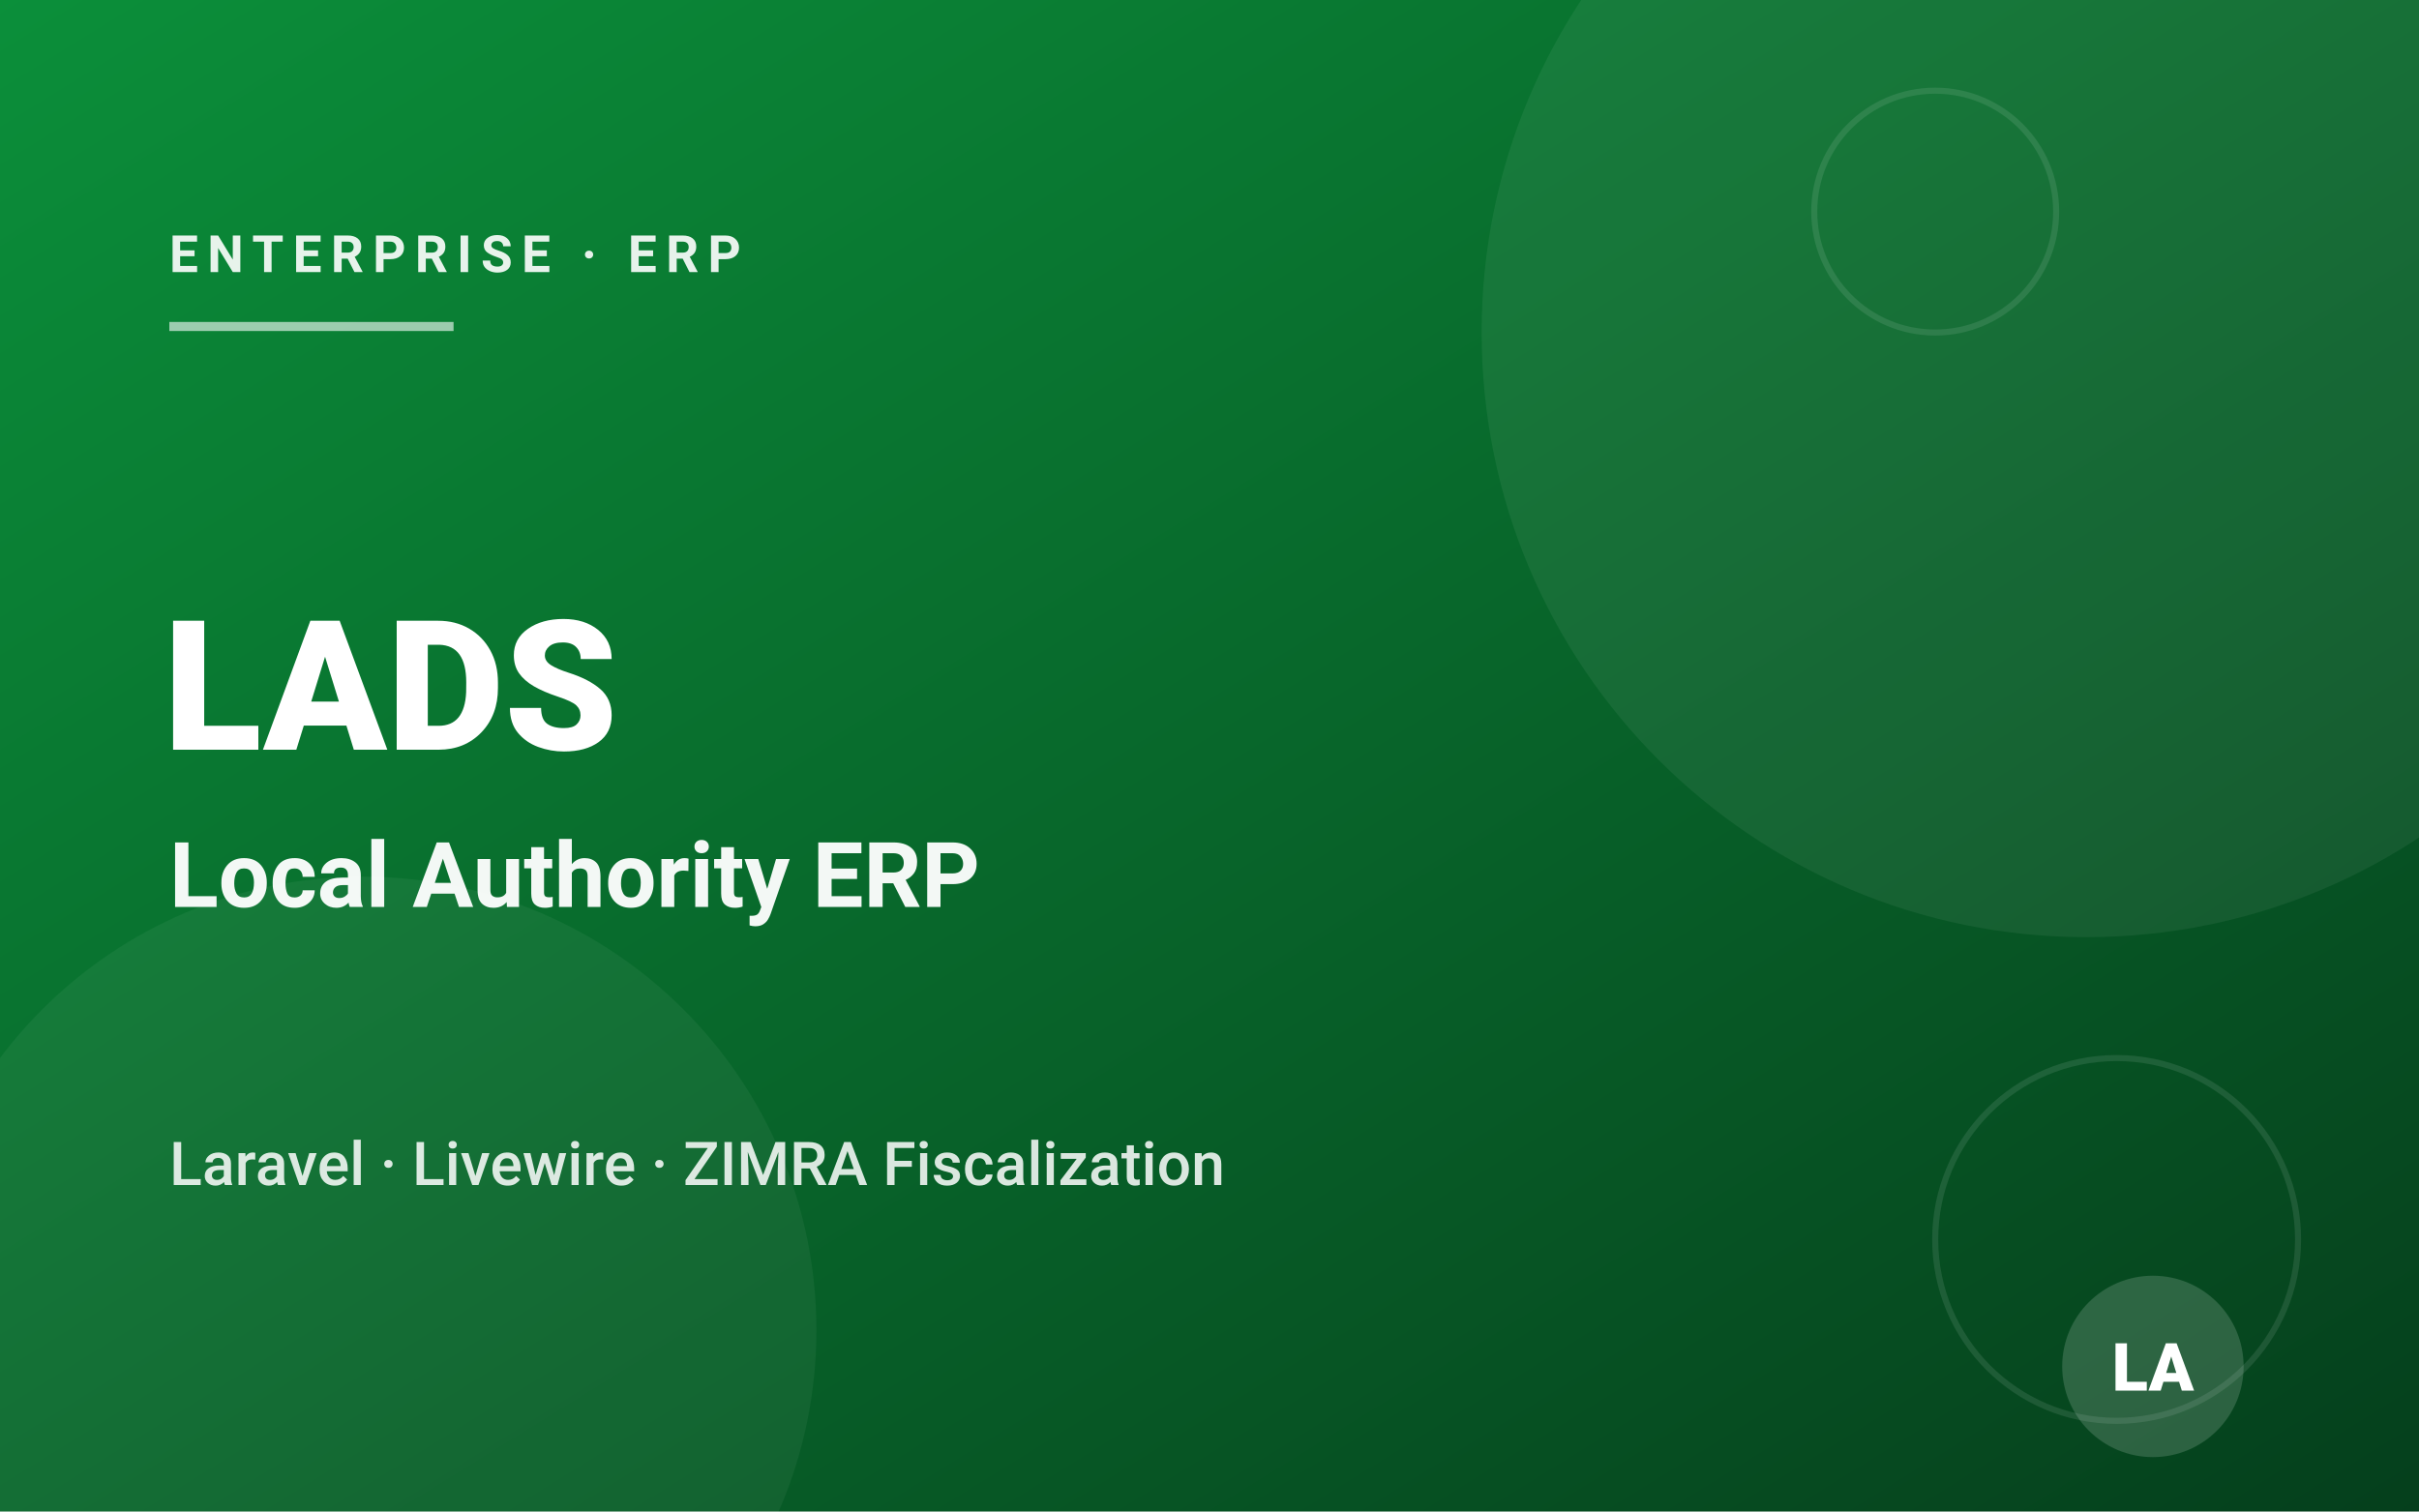
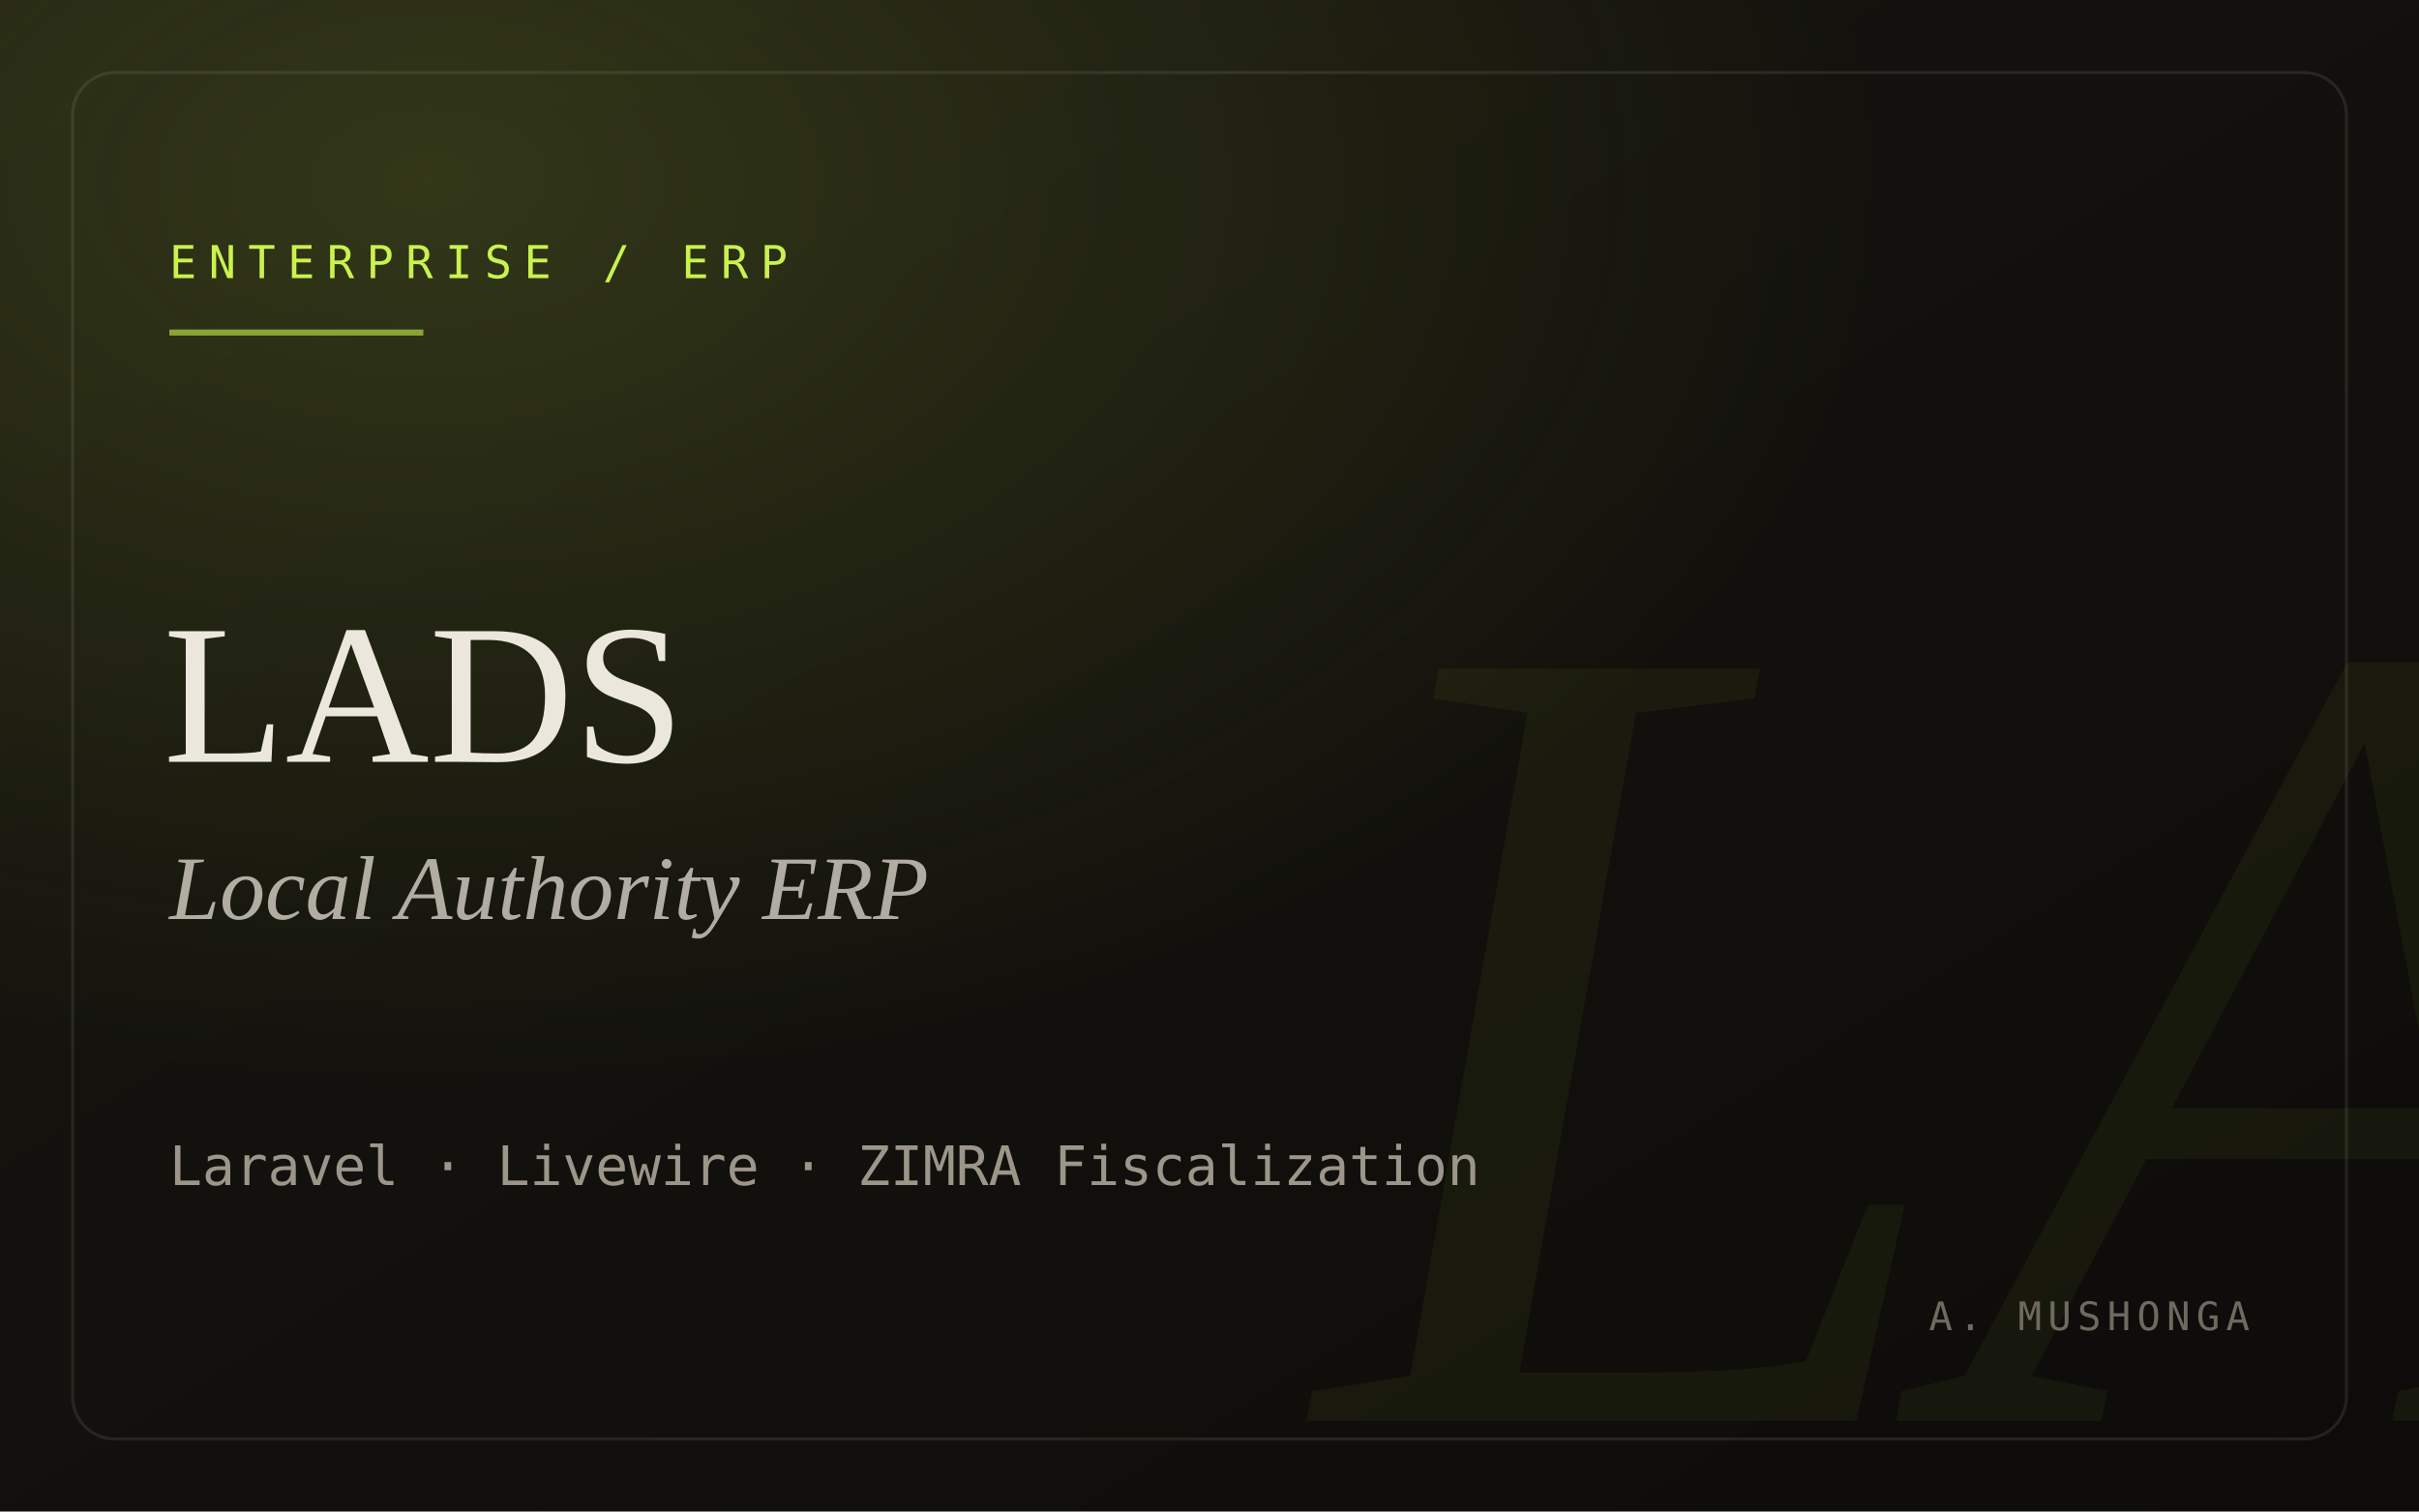
- <svg xmlns="http://www.w3.org/2000/svg" viewBox="0 0 800 500" width="800" height="500" font-family="'Segoe UI', Roboto, Helvetica, Arial, sans-serif">
+ <svg xmlns="http://www.w3.org/2000/svg" viewBox="0 0 800 500" width="800" height="500">
  <defs>
-     <linearGradient id="g" x1="0" y1="0" x2="1" y2="1">
-       <stop offset="0" stop-color="#0b8f3a" />
-       <stop offset="1" stop-color="#053f1c" />
+     <linearGradient id="bg" x1="0" y1="0" x2="1" y2="1">
+       <stop offset="0" stop-color="#17150f" />
+       <stop offset="1" stop-color="#0d0c0a" />
    </linearGradient>
+     <radialGradient id="glow" cx="18%" cy="12%" r="60%">
+       <stop offset="0" stop-color="#c9f24e" stop-opacity="0.16" />
+       <stop offset="1" stop-color="#c9f24e" stop-opacity="0" />
+     </radialGradient>
  </defs>
-   <rect width="800" height="500" fill="url(#g)" />
-   <circle cx="690" cy="110" r="200" fill="#ffffff" opacity="0.06" />
-   <circle cx="120" cy="440" r="150" fill="#ffffff" opacity="0.05" />
-   <g opacity="0.10" fill="none" stroke="#ffffff" stroke-width="2">
-     <circle cx="700" cy="410" r="60" />
-     <circle cx="640" cy="70" r="40" />
-   </g>
-   <text x="56" y="90" fill="#ffffff" font-size="17" font-weight="700" letter-spacing="3" opacity="0.9">ENTERPRISE · ERP</text>
-   <line x1="56" y1="108" x2="150" y2="108" stroke="#ffffff" stroke-width="3" opacity="0.6" />
-   <text x="54" y="248" fill="#ffffff" font-size="60" font-weight="800">LADS</text>
-   <text x="56" y="300" fill="#ffffff" font-size="30" font-weight="600" opacity="0.95">Local Authority ERP</text>
-   <text x="56" y="392" fill="#ffffff" font-size="20" font-weight="500" opacity="0.85">Laravel · Livewire · ZIMRA Fiscalization</text>
-   <g>
-     <circle cx="712" cy="452" r="30" fill="#ffffff" opacity="0.16" />
-     <text x="712" y="460" fill="#ffffff" font-size="22" font-weight="800" text-anchor="middle">LA</text>
-   </g>
+   <rect width="800" height="500" fill="url(#bg)" />
+   <rect width="800" height="500" fill="url(#glow)" />
+   <rect x="24" y="24" width="752" height="452" rx="14" fill="none" stroke="#ece7dd" stroke-opacity="0.10" />
+   <text x="880" y="470" font-family="Georgia, 'Times New Roman', serif" font-size="380" font-weight="500" fill="#c9f24e" fill-opacity="0.05" text-anchor="end" font-style="italic">LA</text>
+   <text x="56" y="92" font-family="'JetBrains Mono', ui-monospace, Consolas, monospace" font-size="15" letter-spacing="4" fill="#c9f24e">ENTERPRISE / ERP</text>
+   <line x1="56" y1="110" x2="140" y2="110" stroke="#c9f24e" stroke-width="2" stroke-opacity="0.6" />
+   <text x="54" y="252" font-family="Georgia, 'Times New Roman', serif" font-size="66" font-weight="500" fill="#ece7dd">LADS</text>
+   <text x="56" y="304" font-family="Georgia, 'Times New Roman', serif" font-size="30" font-style="italic" fill="#ece7dd" fill-opacity="0.72">Local Authority ERP</text>
+   <text x="56" y="392" font-family="'JetBrains Mono', ui-monospace, Consolas, monospace" font-size="18" fill="#9c968a">Laravel · Livewire · ZIMRA Fiscalization</text>
+   <text x="744" y="440" font-family="'JetBrains Mono', ui-monospace, Consolas, monospace" font-size="13" letter-spacing="2" fill="#6f6a60" text-anchor="end">A. MUSHONGA</text>
</svg>
